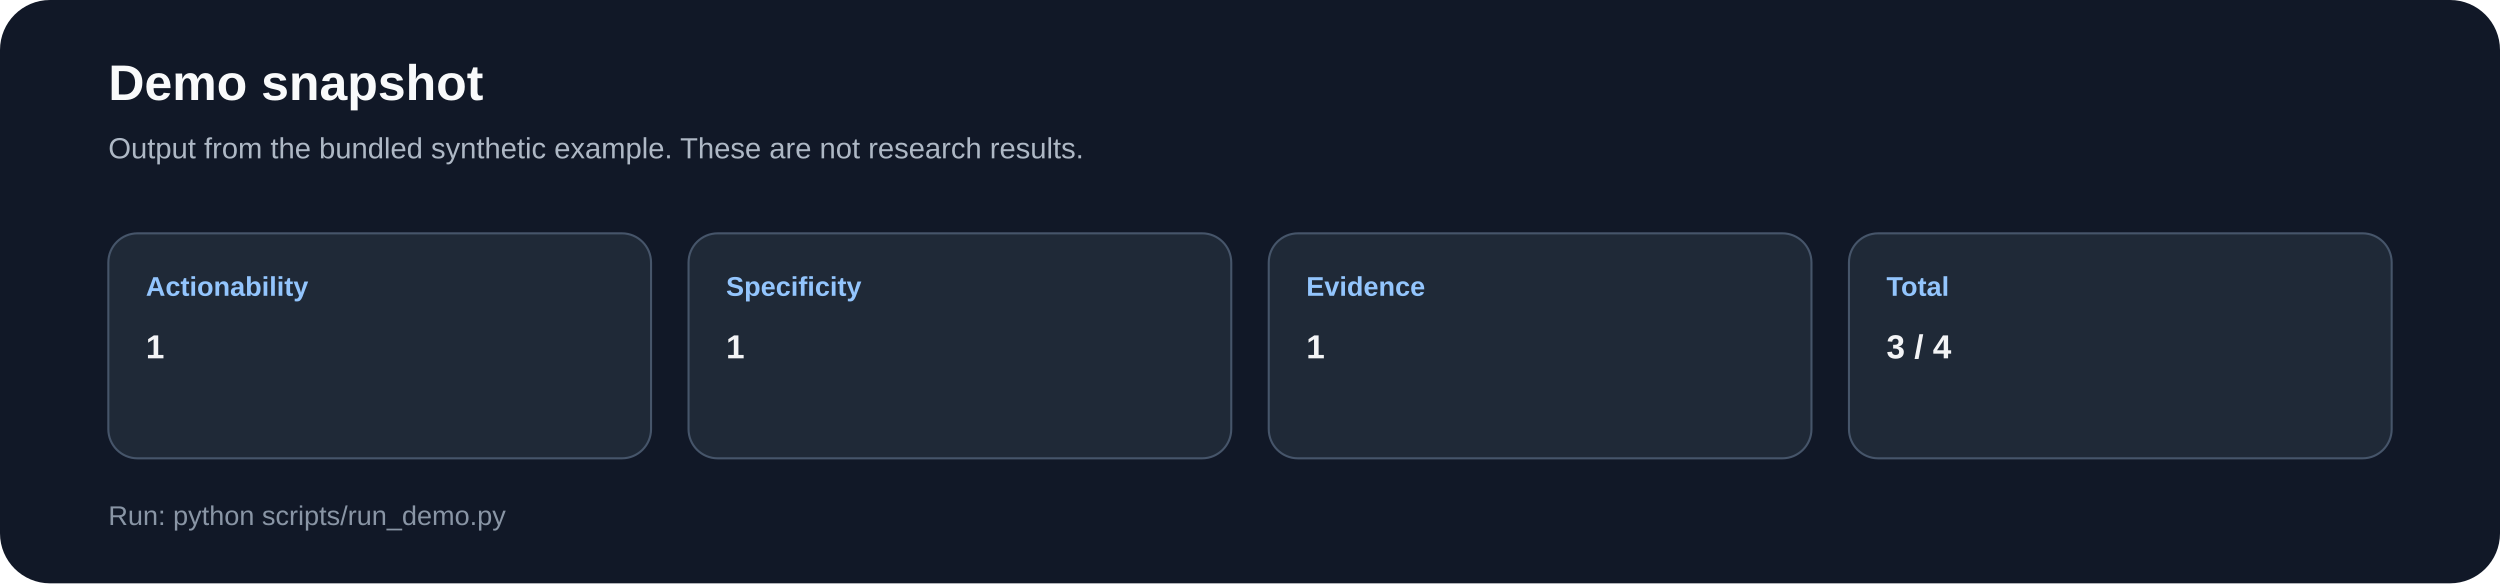
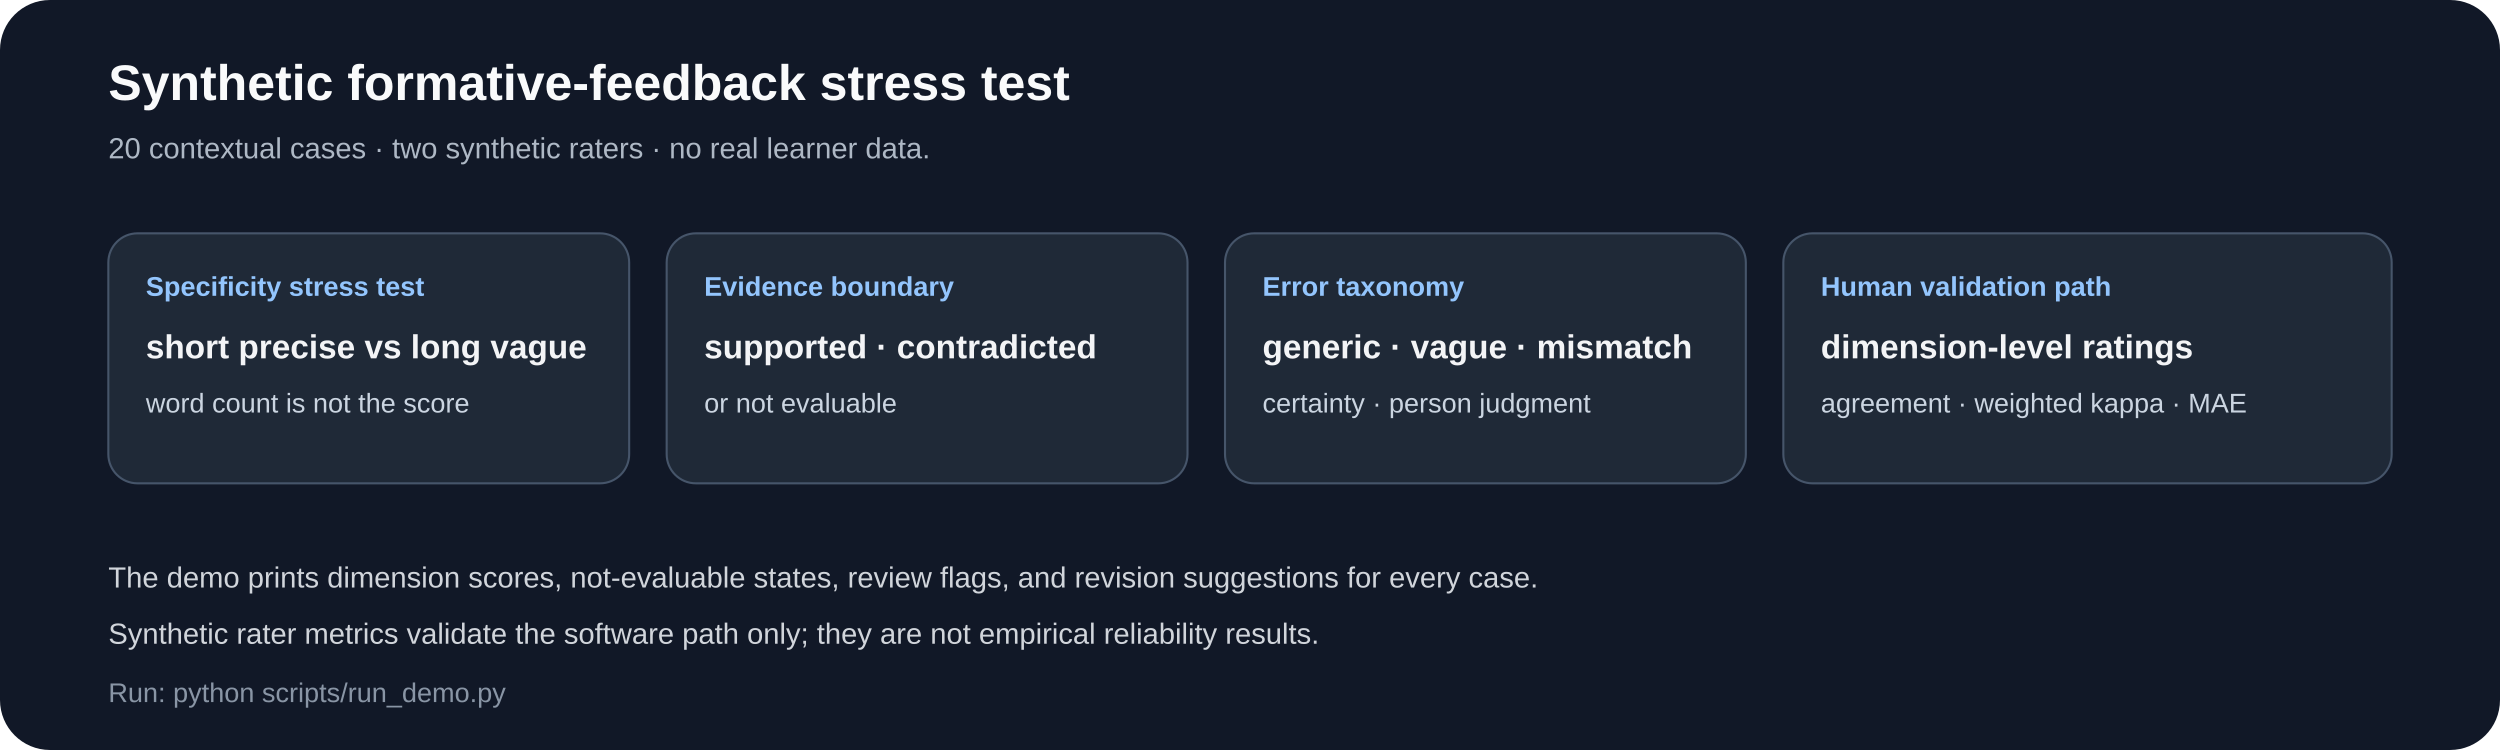
- <svg xmlns="http://www.w3.org/2000/svg" width="1200" height="280" viewBox="0 0 1200 280" role="img" aria-labelledby="title desc">
-   <rect width="1200" height="280" rx="24" fill="#111827" />
-   <text x="52" y="48" font-family="Arial, Helvetica, sans-serif" font-size="24" font-weight="700" fill="#f9fafb">Demo snapshot</text>
-   <text x="52" y="76" font-family="Arial, Helvetica, sans-serif" font-size="14" fill="#aeb8c5">Output from the bundled synthetic example. These are not research results.</text>
-   <rect x="52.0" y="112" width="260.5" height="108" rx="14" fill="#1f2937" stroke="#46556a" />
-   <text x="70.0" y="142" font-family="Arial, Helvetica, sans-serif" font-size="13" font-weight="600" fill="#93c5fd">Actionability</text>
-   <text x="70.0" y="172" font-family="Arial, Helvetica, sans-serif" font-size="16" font-weight="600" fill="#f3f4f6">1</text>
-   <rect x="330.5" y="112" width="260.5" height="108" rx="14" fill="#1f2937" stroke="#46556a" />
-   <text x="348.5" y="142" font-family="Arial, Helvetica, sans-serif" font-size="13" font-weight="600" fill="#93c5fd">Specificity</text>
-   <text x="348.5" y="172" font-family="Arial, Helvetica, sans-serif" font-size="16" font-weight="600" fill="#f3f4f6">1</text>
-   <rect x="609.0" y="112" width="260.5" height="108" rx="14" fill="#1f2937" stroke="#46556a" />
-   <text x="627.0" y="142" font-family="Arial, Helvetica, sans-serif" font-size="13" font-weight="600" fill="#93c5fd">Evidence</text>
-   <text x="627.0" y="172" font-family="Arial, Helvetica, sans-serif" font-size="16" font-weight="600" fill="#f3f4f6">1</text>
-   <rect x="887.5" y="112" width="260.5" height="108" rx="14" fill="#1f2937" stroke="#46556a" />
-   <text x="905.5" y="142" font-family="Arial, Helvetica, sans-serif" font-size="13" font-weight="600" fill="#93c5fd">Total</text>
-   <text x="905.5" y="172" font-family="Arial, Helvetica, sans-serif" font-size="16" font-weight="600" fill="#f3f4f6">3 / 4</text>
-   <text x="52" y="252" font-family="Arial, Helvetica, sans-serif" font-size="13" fill="#8995a5">Run: python scripts/run_demo.py</text>
+ <svg xmlns="http://www.w3.org/2000/svg" width="1200" height="360" viewBox="0 0 1200 360" role="img" aria-labelledby="title desc">
+   <rect width="1200" height="360" rx="24" fill="#111827" />
+   <text x="52" y="48" font-family="Arial, Helvetica, sans-serif" font-size="24" font-weight="700" fill="#f9fafb">Synthetic formative-feedback stress test</text>
+   <text x="52" y="76" font-family="Arial, Helvetica, sans-serif" font-size="14" fill="#aeb8c5">20 contextual cases · two synthetic raters · no real learner data.</text>
+   <rect x="52" y="112" width="250" height="120" rx="14" fill="#1f2937" stroke="#46556a" />
+   <text x="70" y="142" font-family="Arial" font-size="13" font-weight="600" fill="#93c5fd">Specificity stress test</text>
+   <text x="70" y="172" font-family="Arial" font-size="16" font-weight="600" fill="#f3f4f6">short precise vs long vague</text>
+   <text x="70" y="198" font-family="Arial" font-size="13" fill="#cbd5e1">word count is not the score</text>
+   <rect x="320" y="112" width="250" height="120" rx="14" fill="#1f2937" stroke="#46556a" />
+   <text x="338" y="142" font-family="Arial" font-size="13" font-weight="600" fill="#93c5fd">Evidence boundary</text>
+   <text x="338" y="172" font-family="Arial" font-size="16" font-weight="600" fill="#f3f4f6">supported · contradicted</text>
+   <text x="338" y="198" font-family="Arial" font-size="13" fill="#cbd5e1">or not evaluable</text>
+   <rect x="588" y="112" width="250" height="120" rx="14" fill="#1f2937" stroke="#46556a" />
+   <text x="606" y="142" font-family="Arial" font-size="13" font-weight="600" fill="#93c5fd">Error taxonomy</text>
+   <text x="606" y="172" font-family="Arial" font-size="16" font-weight="600" fill="#f3f4f6">generic · vague · mismatch</text>
+   <text x="606" y="198" font-family="Arial" font-size="13" fill="#cbd5e1">certainty · person judgment</text>
+   <rect x="856" y="112" width="292" height="120" rx="14" fill="#1f2937" stroke="#46556a" />
+   <text x="874" y="142" font-family="Arial" font-size="13" font-weight="600" fill="#93c5fd">Human validation path</text>
+   <text x="874" y="172" font-family="Arial" font-size="16" font-weight="600" fill="#f3f4f6">dimension-level ratings</text>
+   <text x="874" y="198" font-family="Arial" font-size="13" fill="#cbd5e1">agreement · weighted kappa · MAE</text>
+   <text x="52" y="282" font-family="Arial" font-size="14" fill="#d1d5db">The demo prints dimension scores, not-evaluable states, review flags, and revision suggestions for every case.</text>
+   <text x="52" y="309" font-family="Arial" font-size="14" fill="#d1d5db">Synthetic rater metrics validate the software path only; they are not empirical reliability results.</text>
+   <text x="52" y="337" font-family="Arial" font-size="13" fill="#8995a5">Run: python scripts/run_demo.py</text>
</svg>
